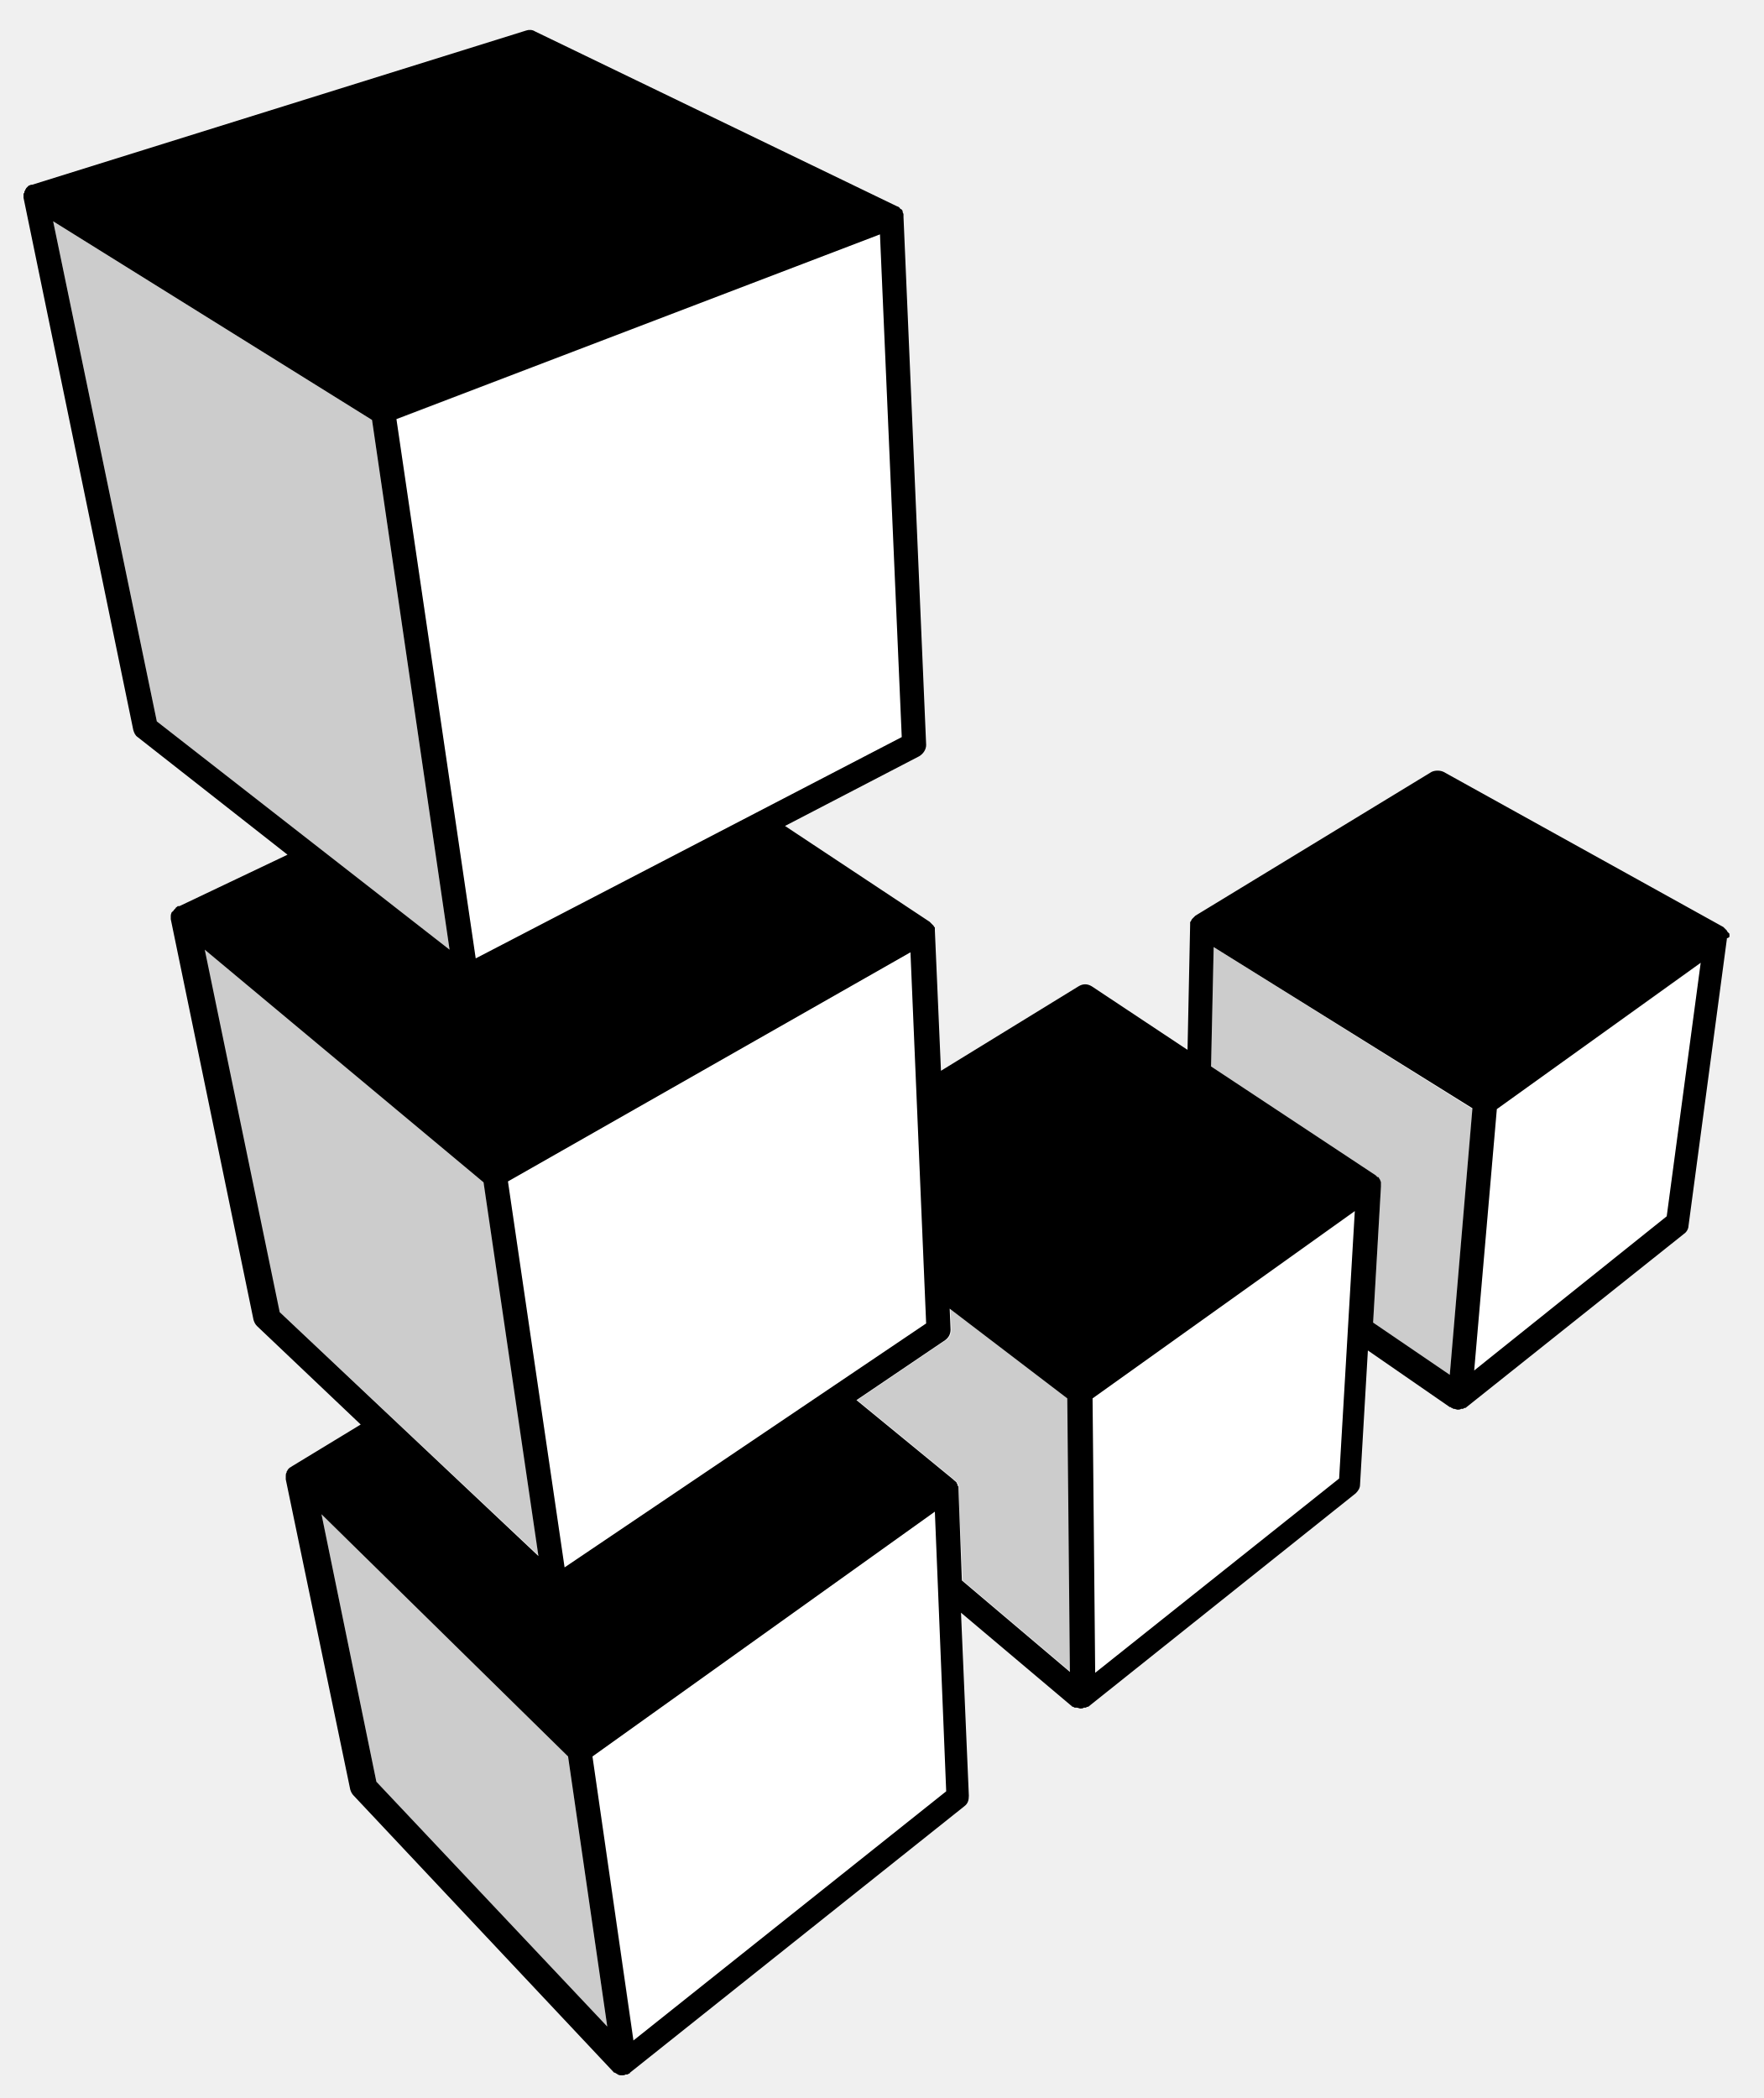
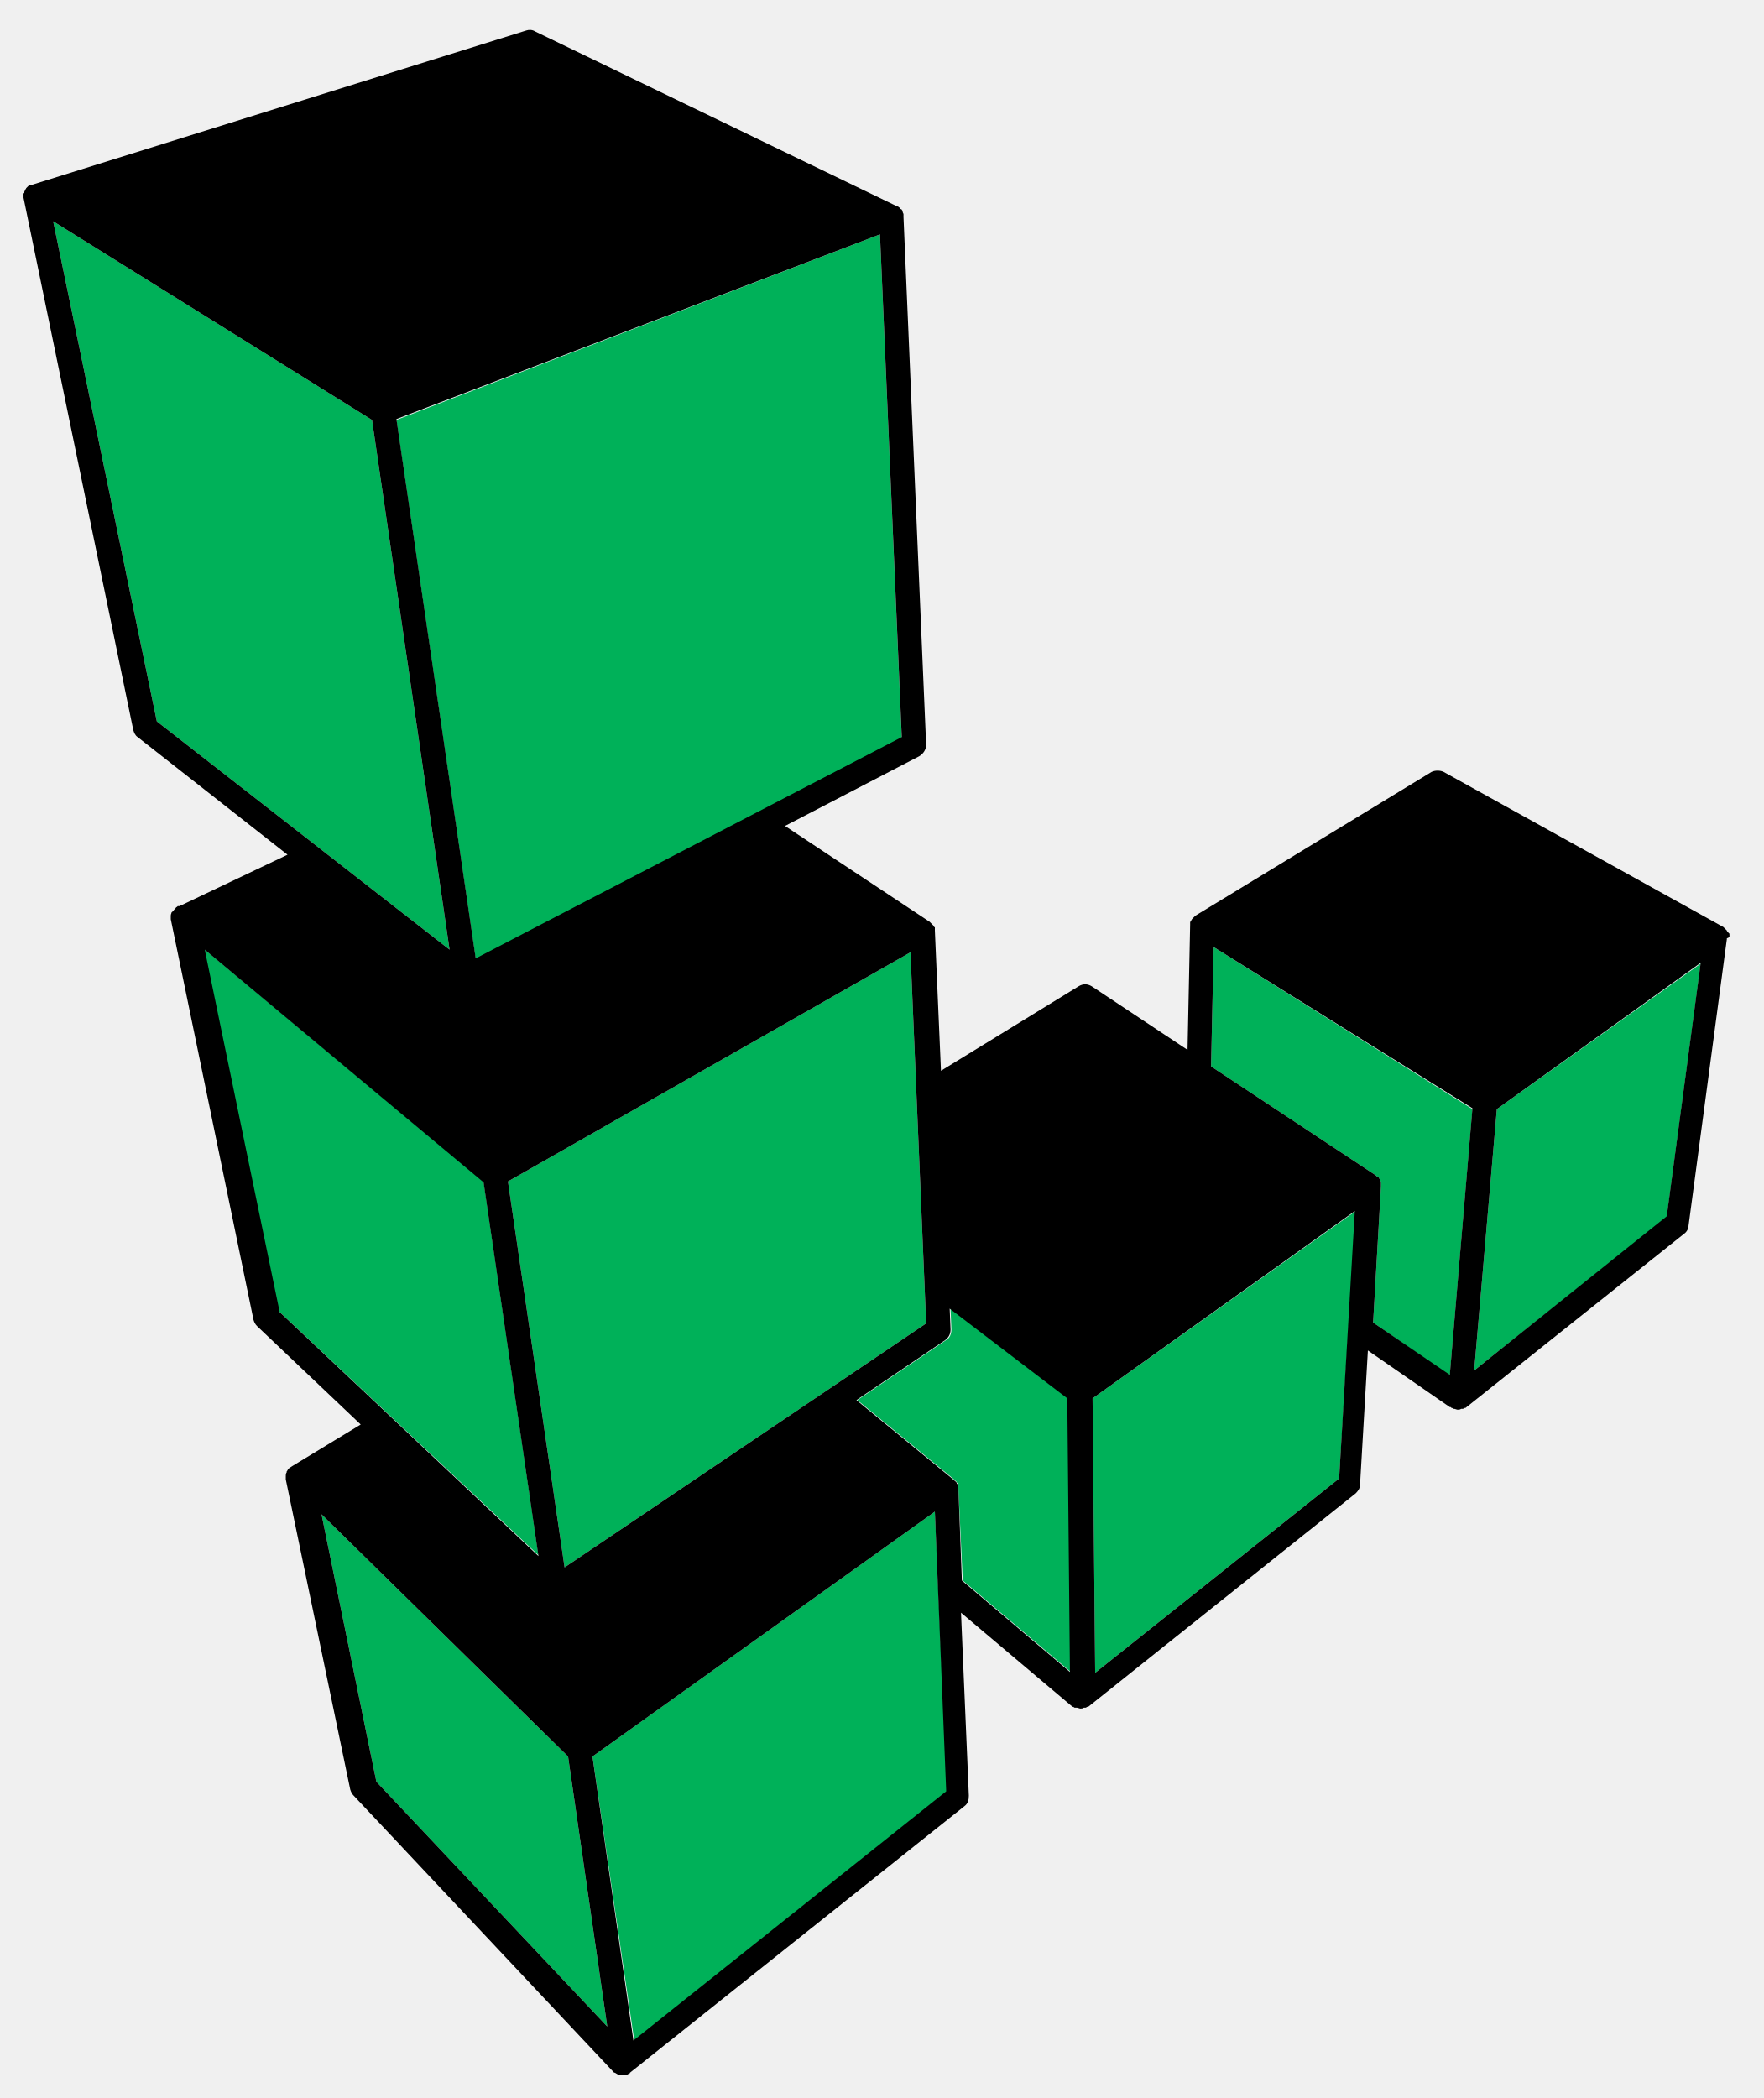
<svg xmlns="http://www.w3.org/2000/svg" version="1.1" x="0px" y="0px" viewBox="0 0 202.4 240.8" enable-background="new 0 0 202.4 240.8" xml:space="preserve">
  <g id="DO_NOT_PRINT" display="none">
    <rect x="1.1" y="-3" display="inline" fill="#7D1416" width="606.3" height="248.3" />
  </g>
  <g id="Linode">
    <g>
      <g>
-         <path fill="#ccc" d="M169,127.3l-2.6,30.6l-8.8-6.1l0.9-15.6c0,0,0,0,0-0.1c0,0,0,0,0-0.1c0-0.1,0-0.1,0-0.2c0,0,0-0.1,0-0.1     c0-0.1-0.1-0.2-0.1-0.3c0,0,0,0,0,0c-0.1-0.1-0.1-0.2-0.2-0.3c0,0,0,0-0.1,0c-0.1-0.1-0.1-0.1-0.2-0.2l-18.9-12.5l0.3-13.7     L169,127.3z M122.6,160.5l-13.5-10.3l0.1,2.4c0,0.5-0.2,1-0.6,1.2l-10.2,6.9l11.1,9.1c0,0,0,0,0,0c0,0,0.1,0.1,0.1,0.1     c0.1,0.1,0.1,0.1,0.2,0.2c0,0,0,0.1,0.1,0.1c0,0.1,0.1,0.1,0.1,0.2c0,0,0,0.1,0,0.1c0,0.1,0,0.1,0,0.2c0,0,0,0.1,0,0.1l0.5,10.6     l12.4,10.5L122.6,160.5z M36.9,173.8l6.3,30.7l26.5,28.1l-4.5-31L36.9,173.8z M61.8,178.5l-6.3-42.9l-32.1-26.7l8.6,41.6     L61.8,178.5z M51.6,109l-8.9-60.8L6.1,25.4L18,82.8L51.6,109z" />
-         <path fill="#fff" d="M195.2,110.6l-3.9,29.1l-22.1,17.6l2.6-30L195.2,110.6z M125.4,160.5l0.3,31.5l28-22.3l1.9-30.7     L125.4,160.5z M107.3,173.5L68,201.6l4.8,32.6l35.9-28.6L107.3,173.5z M106.3,151.9l-1.8-42.6l-46.2,26.3l6.5,44.3L106.3,151.9z      M103.5,84.7L101,26.9L45.5,48.2l9.1,61.9L103.5,84.7z" />
+         <path fill="#00b159" d="M169,127.3l-2.6,30.6l-8.8-6.1l0.9-15.6c0,0,0,0,0-0.1c0,0,0,0,0-0.1c0-0.1,0-0.1,0-0.2c0,0,0-0.1,0-0.1     c0-0.1-0.1-0.2-0.1-0.3c0,0,0,0,0,0c-0.1-0.1-0.1-0.2-0.2-0.3c0,0,0,0-0.1,0c-0.1-0.1-0.1-0.1-0.2-0.2l-18.9-12.5l0.3-13.7     L169,127.3z M122.6,160.5l-13.5-10.3l0.1,2.4c0,0.5-0.2,1-0.6,1.2l-10.2,6.9l11.1,9.1c0,0,0,0,0,0c0,0,0.1,0.1,0.1,0.1     c0.1,0.1,0.1,0.1,0.2,0.2c0,0,0,0.1,0.1,0.1c0,0.1,0.1,0.1,0.1,0.2c0,0,0,0.1,0,0.1c0,0.1,0,0.1,0,0.2c0,0,0,0.1,0,0.1l0.5,10.6     l12.4,10.5L122.6,160.5z M36.9,173.8l6.3,30.7l26.5,28.1l-4.5-31L36.9,173.8z M61.8,178.5l-6.3-42.9l-32.1-26.7l8.6,41.6     L61.8,178.5z M51.6,109l-8.9-60.8L6.1,25.4L18,82.8L51.6,109z" />
+         <path fill="#00b159" d="M195.2,110.6l-3.9,29.1l-22.1,17.6l2.6-30L195.2,110.6z M125.4,160.5l0.3,31.5l28-22.3l1.9-30.7     L125.4,160.5z M107.3,173.5L68,201.6l4.8,32.6l35.9-28.6L107.3,173.5z M106.3,151.9l-1.8-42.6l-46.2,26.3l6.5,44.3L106.3,151.9z      M103.5,84.7L101,26.9L45.5,48.2l9.1,61.9L103.5,84.7z" />
        <path d="M198.5,107.5C198.5,107.4,198.5,107.4,198.5,107.5c0-0.1,0-0.2,0-0.2c0-0.1,0-0.2-0.1-0.2c0,0,0-0.1-0.1-0.1     c0-0.1-0.1-0.1-0.1-0.2c0,0-0.1-0.1-0.1-0.1c-0.1-0.1-0.1-0.1-0.2-0.2c0,0,0,0-0.1-0.1c0,0,0,0,0,0c0,0,0,0,0,0l-32.1-17.8     c-0.4-0.2-1-0.2-1.4,0l-27.1,16.5c0,0-0.1,0.1-0.1,0.1c0,0-0.1,0.1-0.1,0.1c0,0-0.1,0.1-0.1,0.1c0,0-0.1,0.1-0.1,0.1     c0,0.1-0.1,0.1-0.1,0.2c0,0,0,0.1-0.1,0.1c0,0.1,0,0.1,0,0.2c0,0,0,0.1,0,0.1l-0.3,14.4l-11-7.3c-0.5-0.3-1-0.3-1.5,0l-15.8,9.7     l-0.7-16.1c0,0,0-0.1,0-0.1c0-0.1,0-0.1,0-0.2c0-0.1,0-0.1-0.1-0.1c0-0.1,0-0.1-0.1-0.2c0,0-0.1-0.1-0.1-0.1c0,0-0.1-0.1-0.1-0.1     c0,0-0.1-0.1-0.1-0.1c0,0-0.1-0.1-0.1-0.1L90.1,94.8l15.4-8c0.5-0.3,0.8-0.8,0.8-1.3l-2.6-60.6c0-0.1,0-0.1,0-0.2     c0,0,0-0.1,0-0.1c0-0.1-0.1-0.2-0.1-0.3c0,0,0,0,0-0.1c-0.1-0.1-0.1-0.2-0.2-0.2c0,0-0.1,0-0.1-0.1c0,0-0.1-0.1-0.1-0.1     c0,0-0.1,0-0.1-0.1c0,0,0,0-0.1,0L61.4,3.6c-0.3-0.2-0.7-0.2-1-0.1L3.7,21.2c0,0,0,0,0,0c0,0,0,0-0.1,0c-0.1,0-0.2,0.1-0.3,0.1     c0,0,0,0,0,0c0,0-0.1,0.1-0.1,0.1c-0.1,0.1-0.1,0.1-0.2,0.2c0,0.1-0.1,0.1-0.1,0.2c0,0.1-0.1,0.1-0.1,0.2c0,0.1,0,0.2-0.1,0.2     c0,0,0,0.1,0,0.1c0,0,0,0,0,0c0,0.1,0,0.1,0,0.2c0,0.1,0,0.1,0,0.2c0,0,0,0,0,0l12.6,61.1c0.1,0.3,0.2,0.6,0.5,0.8L33,98.1     L20.6,104c0,0,0,0-0.1,0c0,0,0,0-0.1,0c0,0,0,0-0.1,0.1c-0.1,0-0.1,0.1-0.2,0.2c0,0-0.1,0.1-0.1,0.1c-0.1,0.1-0.1,0.2-0.2,0.2     c0,0,0,0.1-0.1,0.1c0,0.1-0.1,0.2-0.1,0.4c0,0,0,0,0,0c0,0,0,0,0,0.1c0,0.1,0,0.2,0,0.3c0,0,0,0,0,0l9.5,46     c0.1,0.3,0.2,0.5,0.4,0.7l11.9,11.3l-7.9,4.8c-0.1,0.1-0.2,0.1-0.3,0.2c0,0,0,0-0.1,0.1c-0.1,0.1-0.1,0.2-0.2,0.3     c0,0,0,0.1,0,0.1c-0.1,0.1-0.1,0.3-0.1,0.4c0,0.1,0,0.3,0,0.4c0,0,0,0,0,0l7.4,35.6c0.1,0.3,0.2,0.5,0.4,0.7l29.8,31.7     c0,0,0.1,0.1,0.1,0.1c0,0,0,0,0.1,0c0.1,0.1,0.2,0.1,0.3,0.2c0,0,0,0,0,0c0,0,0,0,0,0c0.2,0.1,0.3,0.1,0.5,0.1     c0.1,0,0.3,0,0.4-0.1c0,0,0.1,0,0.1,0c0,0,0.1,0,0.1,0c0.1,0,0.1-0.1,0.2-0.1c0,0,0.1,0,0.1-0.1l38.4-30.6     c0.4-0.3,0.5-0.7,0.5-1.2l-0.9-21l12.8,10.8c0,0,0.1,0,0.1,0c0.1,0.1,0.1,0.1,0.2,0.1c0,0,0.1,0,0.1,0c0,0,0.1,0,0.1,0     c0.1,0,0.3,0.1,0.4,0.1c0.1,0,0.3,0,0.4-0.1c0,0,0.1,0,0.1,0c0,0,0.1,0,0.1,0c0.1,0,0.1-0.1,0.2-0.1c0,0,0.1,0,0.1,0l30.7-24.5     c0.3-0.3,0.5-0.6,0.5-1l0.9-15.4l9.4,6.5c0,0,0,0,0.1,0c0,0,0,0,0.1,0.1c0.1,0,0.1,0,0.2,0.1c0,0,0.1,0,0.1,0     c0.1,0,0.3,0.1,0.4,0.1c0.1,0,0.3,0,0.4-0.1c0,0,0.1,0,0.1,0c0,0,0.1,0,0.1,0c0.1,0,0.1-0.1,0.2-0.1c0,0,0,0,0.1,0l25.1-20     c0.3-0.2,0.5-0.6,0.5-0.9l4.4-32.9c0,0,0-0.1,0-0.1C198.5,107.6,198.5,107.5,198.5,107.5z M169.2,157.3l2.6-30l23.4-16.8     l-3.9,29.1L169.2,157.3z M157.6,151.8l0.9-15.6c0,0,0,0,0-0.1c0,0,0,0,0-0.1c0-0.1,0-0.1,0-0.2c0,0,0-0.1,0-0.1     c0-0.1-0.1-0.2-0.1-0.3c0,0,0,0,0,0c-0.1-0.1-0.1-0.2-0.2-0.3c0,0,0,0-0.1,0c-0.1-0.1-0.1-0.1-0.2-0.2l-18.9-12.5l0.3-13.7     l29.7,18.5l-2.6,30.6L157.6,151.8z M153.7,169.7l-28,22.3l-0.3-31.5l30.1-21.5L153.7,169.7z M108.6,205.6l-35.9,28.6L68,201.6     l39.3-28.1L108.6,205.6z M43.2,204.5l-6.3-30.7l28.3,27.8l4.5,31L43.2,204.5z M42.7,48.2l8.9,60.8L18,82.8L6.1,25.4L42.7,48.2z      M101,26.9l2.5,57.7l-48.9,25.4l-9.1-61.9L101,26.9z M106.3,151.9l-41.5,28l-6.5-44.3l46.2-26.3L106.3,151.9z M55.5,135.7     l6.3,42.9l-29.7-28l-8.6-41.6L55.5,135.7z M110,170.8C110,170.8,110,170.7,110,170.8c0-0.2,0-0.2-0.1-0.3c0,0,0-0.1,0-0.1     c0-0.1-0.1-0.1-0.1-0.2c0,0,0-0.1-0.1-0.1c0-0.1-0.1-0.1-0.2-0.2c0,0-0.1-0.1-0.1-0.1c0,0,0,0,0,0l-11.1-9.1l10.2-6.9     c0.4-0.3,0.6-0.7,0.6-1.2l-0.1-2.4l13.5,10.3l0.3,31.4l-12.4-10.5L110,170.8z" />
      </g>
    </g>
  </g>
</svg>
